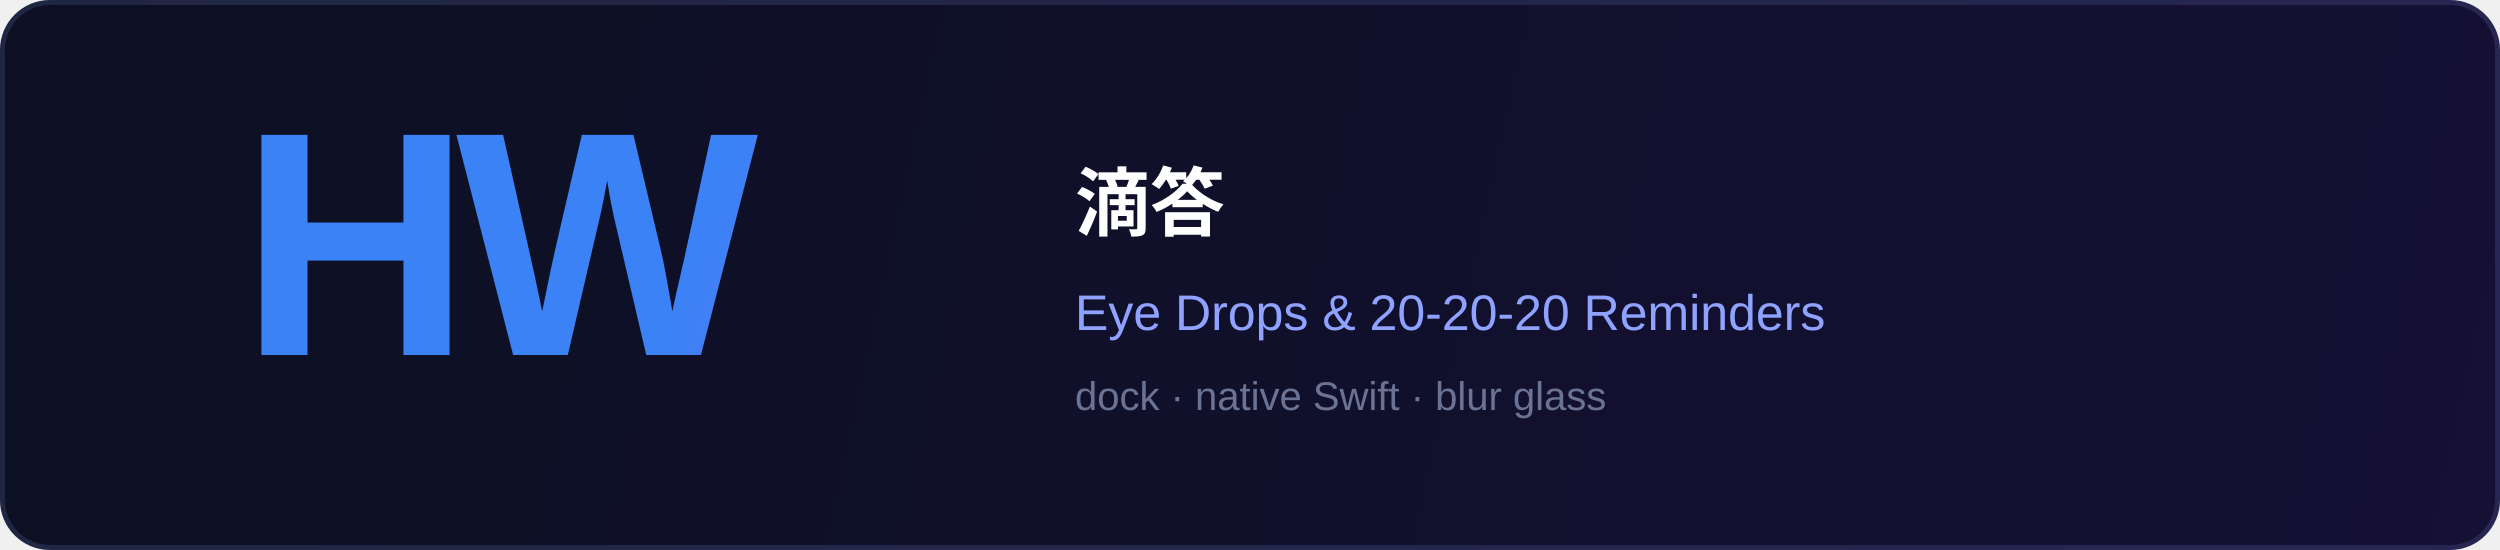
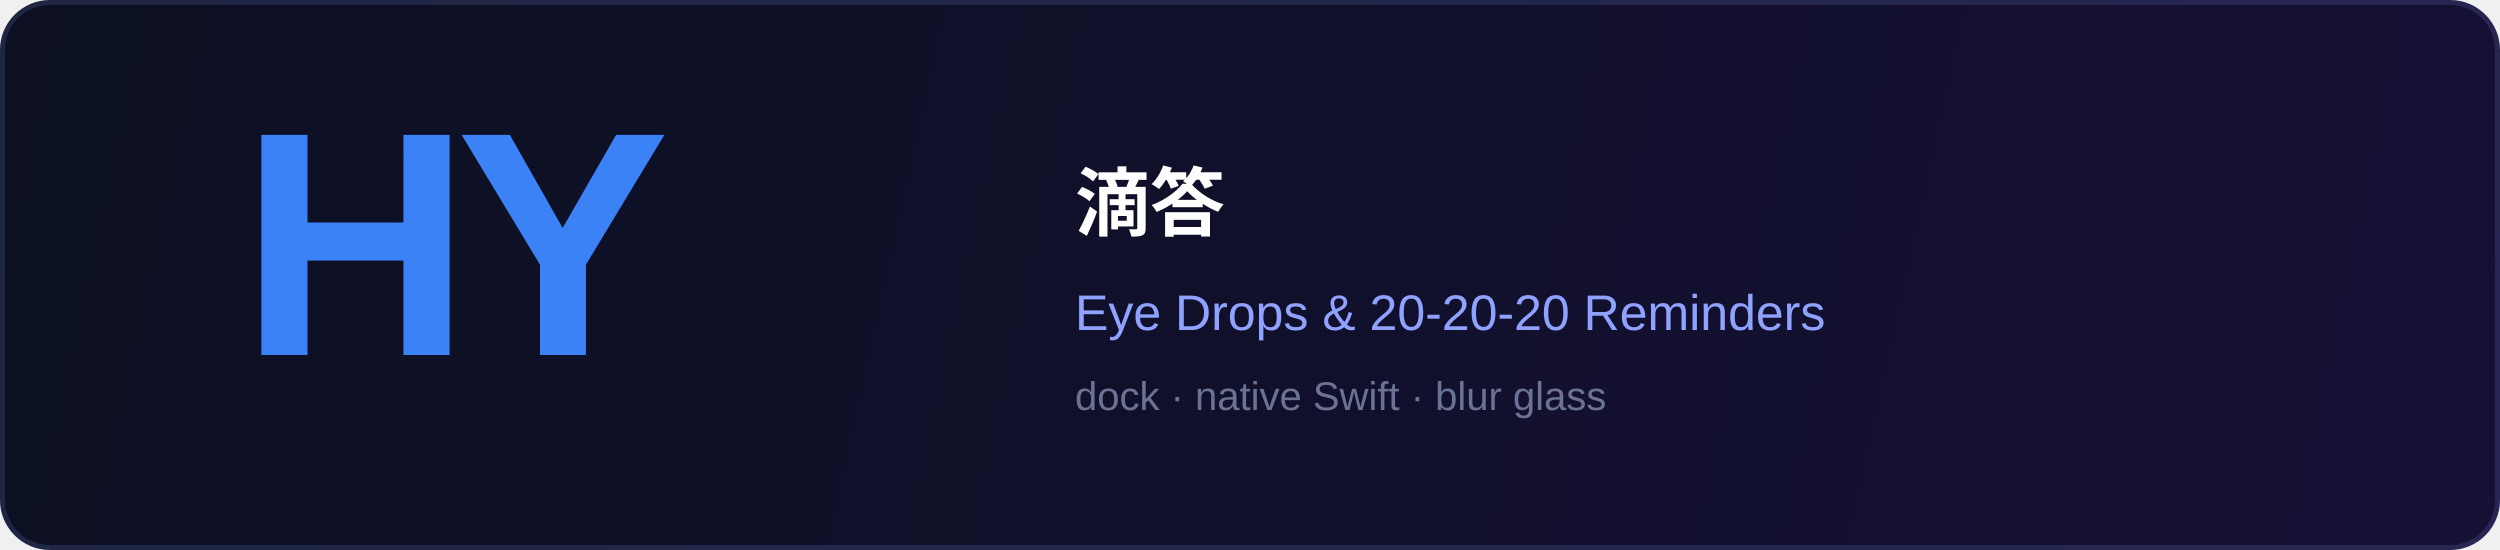
- <svg xmlns="http://www.w3.org/2000/svg" width="1000" height="220" viewBox="0 0 1000 220" fill="none" role="img" aria-label="HW · 滴答">
+ <svg xmlns="http://www.w3.org/2000/svg" width="1000" height="220" viewBox="0 0 1000 220" fill="none" role="img" aria-label="HY · 滴答">
  <defs>
    <linearGradient id="bg" x1="0" y1="0" x2="1000" y2="220" gradientUnits="userSpaceOnUse">
      <stop offset="0" stop-color="#0C1022" />
      <stop offset="1" stop-color="#151034" />
    </linearGradient>
    <linearGradient id="brand" x1="300" y1="40" x2="700" y2="180" gradientUnits="userSpaceOnUse">
      <stop offset="0" stop-color="#3B82F6" />
      <stop offset="0.5" stop-color="#A855F7" />
      <stop offset="1" stop-color="#EC4899" />
    </linearGradient>
  </defs>
  <rect width="1000" height="220" rx="20" fill="url(#bg)" />
  <rect x="1" y="1" width="998" height="218" rx="19" stroke="#8FA2FF" stroke-opacity="0.15" stroke-width="2" />
-   <text x="96" y="142" font-family="Helvetica Neue, Arial, sans-serif" font-size="128" font-weight="800" letter-spacing="-6" fill="url(#brand)">HW</text>
+   <text x="96" y="142" font-family="Helvetica Neue, Arial, sans-serif" font-size="128" font-weight="800" letter-spacing="-6" fill="url(#brand)">HY</text>
  <text x="430" y="92" font-family="PingFang SC, Hiragino Sans GB, sans-serif" font-size="30" font-weight="600" fill="#FFFFFF">滴答</text>
  <text x="430" y="132" font-family="Helvetica Neue, Arial, sans-serif" font-size="20" font-weight="500" fill="#8FA2FF">Eye Drops &amp; 20-20-20 Reminders</text>
  <text x="430" y="164" font-family="Helvetica Neue, Arial, sans-serif" font-size="16" font-weight="500" fill="#6B7394">dock · native Swift · blur glass</text>
</svg>
